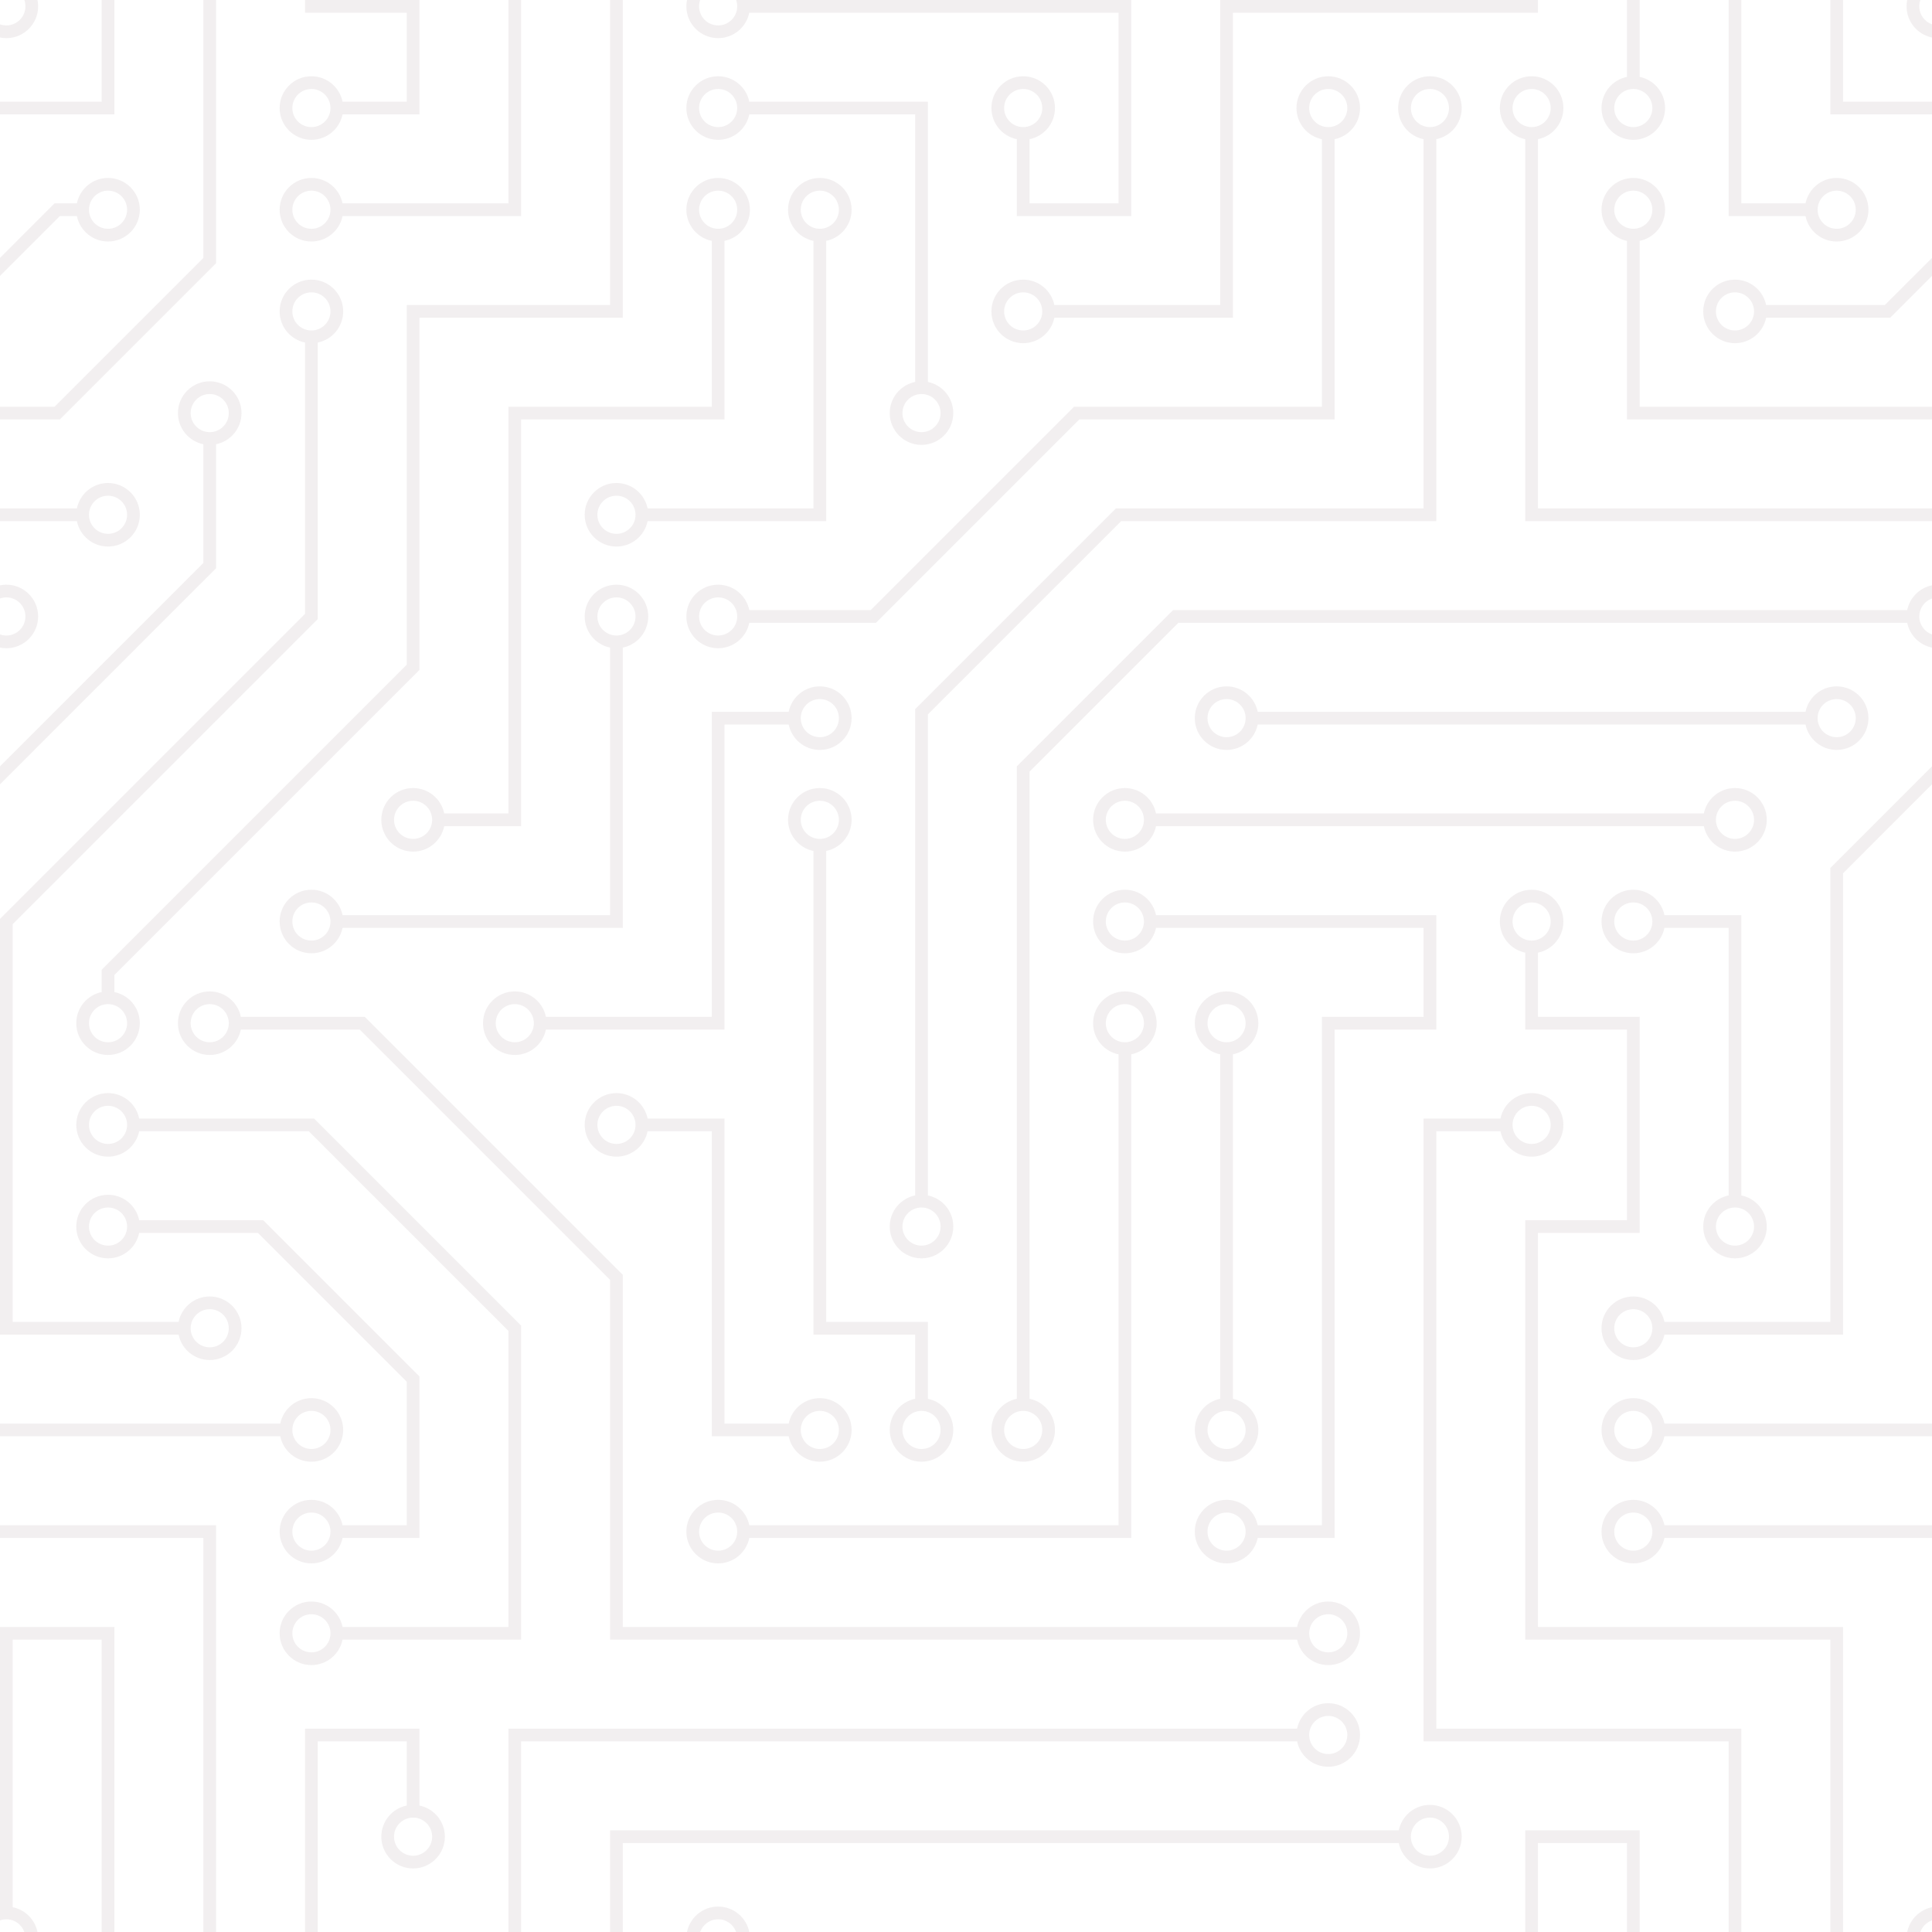
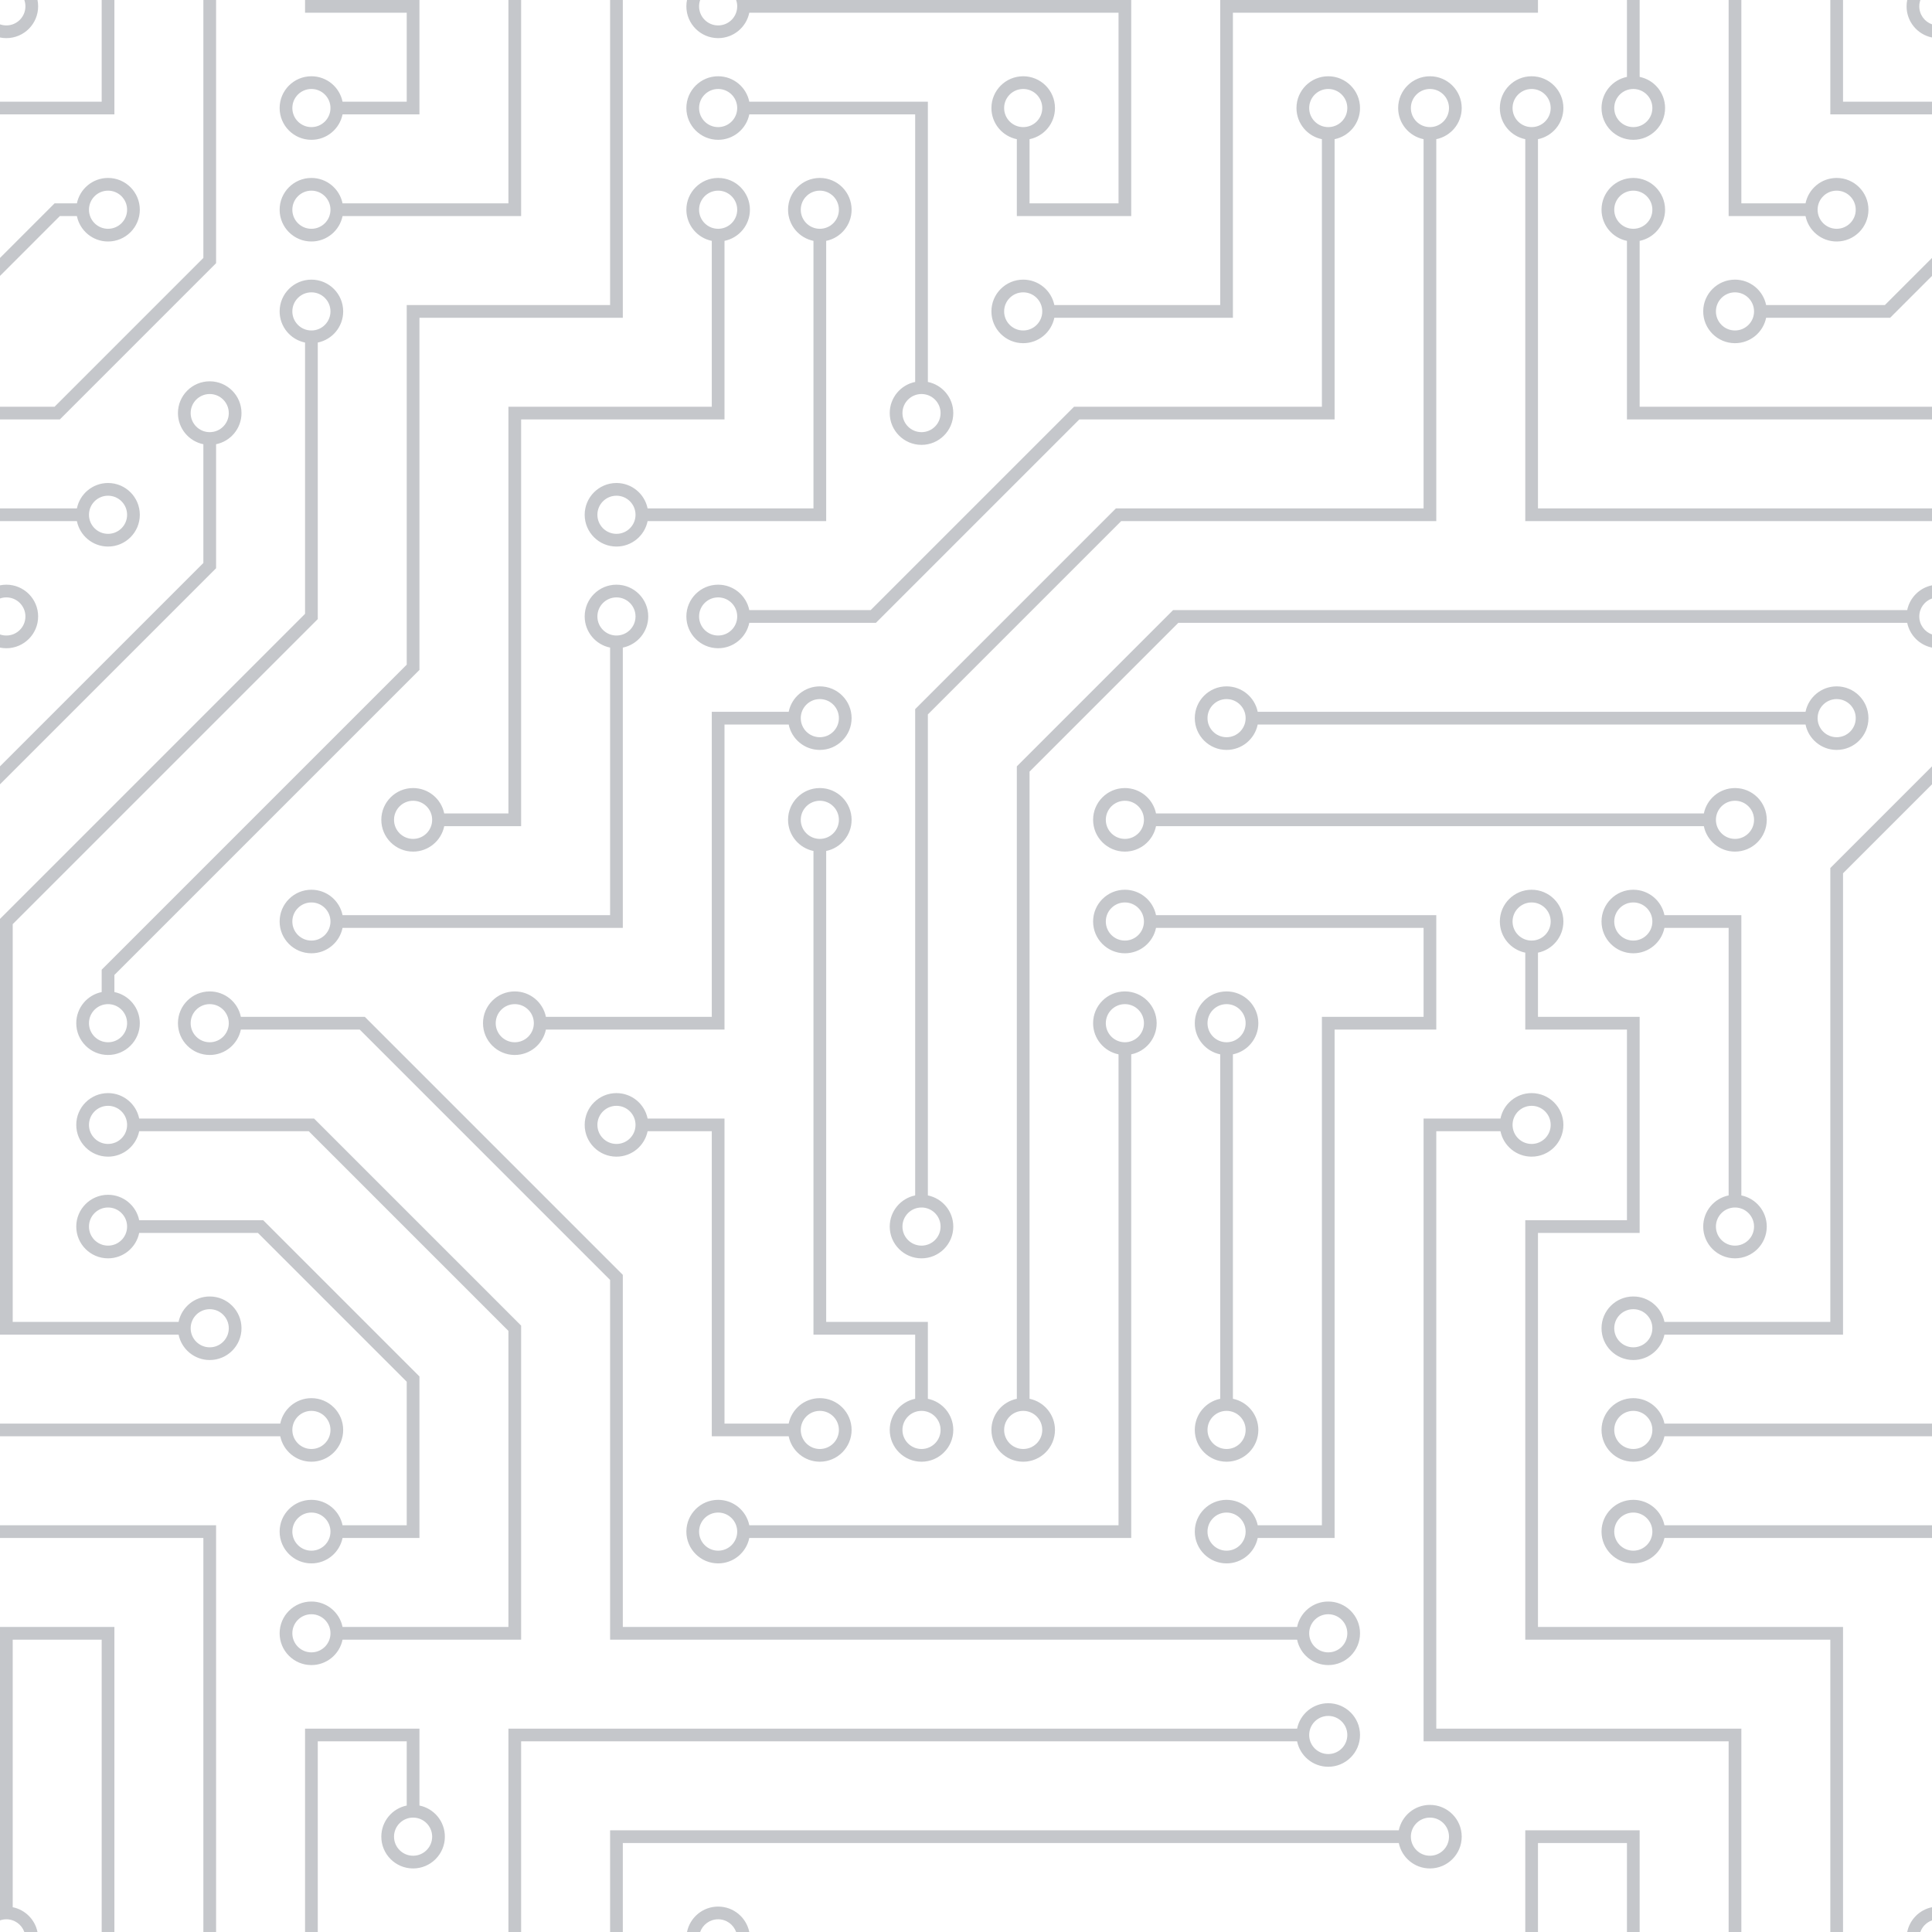
<svg xmlns="http://www.w3.org/2000/svg" width="304px" height="304px" viewBox="0 0 304 304" version="1.1">
  <defs />
  <g id="Page-1" stroke="none" stroke-width="1" fill="none" fill-rule="evenodd">
-     <g id="Artboard-3-Copy-2" fill="#98878f" fill-opacity="0.125">
+     <g id="Artboard-3-Copy-2" fill="#192231" fill-opacity="0.25">
      <path d="M44.1,224 C44.563,221.718 46.581,220 49,220 C51.761,220 54,222.239 54,225 C54,227.761 51.761,230 49,230 C46.581,230 44.563,228.282 44.1,226 L0,226 L0,224 L44.1,224 L44.1,224 Z M204.1,272 C204.563,269.718 206.581,268 209,268 C211.761,268 214,270.239 214,273 C214,275.761 211.761,278 209,278 C206.581,278 204.563,276.282 204.1,274 L82,274 L82,272 L204.1,272 L204.1,272 Z M261.9,226 C261.437,228.282 259.419,230 257,230 C254.239,230 252,227.761 252,225 C252,222.239 254.239,220 257,220 C259.419,220 261.437,221.718 261.9,224 L304,224 L304,226 L261.9,226 L261.9,226 Z M261.9,242 C261.437,244.282 259.419,246 257,246 C254.239,246 252,243.761 252,241 C252,238.239 254.239,236 257,236 C259.419,236 261.437,237.718 261.9,240 L304,240 L304,242 L261.9,242 L261.9,242 Z M268.1,128 C268.563,125.718 270.581,124 273,124 C275.761,124 278,126.239 278,129 C278,131.761 275.761,134 273,134 C270.581,134 268.563,132.282 268.1,130 L181.9,130 C181.437,132.282 179.419,134 177,134 C174.239,134 172,131.761 172,129 C172,126.239 174.239,124 177,124 C179.419,124 181.437,125.718 181.9,128 L268.1,128 L268.1,128 Z M12.1,80 C12.563,77.718 14.581,76 17,76 C19.761,76 22,78.239 22,81 C22,83.761 19.761,86 17,86 C14.581,86 12.563,84.282 12.1,82 L0,82 L0,80 L12.1,80 L12.1,80 Z M197.9,114 C197.437,116.282 195.419,118 193,118 C190.239,118 188,115.761 188,113 C188,110.239 190.239,108 193,108 C195.419,108 197.437,109.718 197.9,112 L284.1,112 C284.563,109.718 286.581,108 289,108 C291.761,108 294,110.239 294,113 C294,115.761 291.761,118 289,118 C286.581,118 284.563,116.282 284.1,114 L197.9,114 L197.9,114 Z M258,12.1 C260.282,12.563 262,14.581 262,17 C262,19.761 259.761,22 257,22 C254.239,22 252,19.761 252,17 C252,14.581 253.718,12.563 256,12.1 L256,0 L258,0 L258,12.1 L258,12.1 Z M194,220.1 C196.282,220.563 198,222.581 198,225 C198,227.761 195.761,230 193,230 C190.239,230 188,227.761 188,225 C188,222.581 189.718,220.563 192,220.1 L192,165.9 C189.718,165.437 188,163.419 188,161 C188,158.239 190.239,156 193,156 C195.761,156 198,158.239 198,161 C198,163.419 196.282,165.437 194,165.9 L194,220.1 L194,220.1 Z M242,21.9 C244.282,21.437 246,19.419 246,17 C246,14.239 243.761,12 241,12 C238.239,12 236,14.239 236,17 C236,19.419 237.718,21.437 240,21.9 L240,81 L240,82 L304,82 L304,80 L242,80 L242,80 L242,21.9 L242,21.9 Z M258,37.9 C260.282,37.437 262,35.419 262,33 C262,30.239 259.761,28 257,28 C254.239,28 252,30.239 252,33 C252,35.419 253.718,37.437 256,37.9 L256,65 L256,66 L304,66 L304,64 L258,64 L258,64 L258,37.9 L258,37.9 Z M130,133.9 C132.282,133.437 134,131.419 134,129 C134,126.239 131.761,124 129,124 C126.239,124 124,126.239 124,129 C124,131.419 125.718,133.437 128,133.9 L128,209 L128,210 L144,210 L144,210 L144,220.1 C141.718,220.563 140,222.581 140,225 C140,227.761 142.239,230 145,230 C147.761,230 150,227.761 150,225 C150,222.581 148.282,220.563 146,220.1 L146,208 L145,208 L130,208 L130,133.9 L130,133.9 Z M124.1,112 C124.563,109.718 126.581,108 129,108 C131.761,108 134,110.239 134,113 C134,115.761 131.761,118 129,118 C126.581,118 124.563,116.282 124.1,114 L114,114 L114,114 L114,162 L112.5,162 L85.9,162 C85.437,164.282 83.419,166 81,166 C78.239,166 76,163.761 76,161 C76,158.239 78.239,156 81,156 C83.419,156 85.437,157.718 85.9,160 L112,160 L112,113 L112,112 L124.1,112 L124.1,112 Z M117.9,242 C117.437,244.282 115.419,246 113,246 C110.239,246 108,243.761 108,241 C108,238.239 110.239,236 113,236 C115.419,236 117.437,237.718 117.9,240 L176,240 L176,165.9 C173.718,165.437 172,163.419 172,161 C172,158.239 174.239,156 177,156 C179.761,156 182,158.239 182,161 C182,163.419 180.282,165.437 178,165.9 L178,242 L177,242 L177,242 L117.9,242 L117.9,242 Z M101.9,178 C101.437,180.282 99.419,182 97,182 C94.239,182 92,179.761 92,177 C92,174.239 94.239,172 97,172 C99.419,172 101.437,173.718 101.9,176 L114,176 L114,177 L114,224 L114,224 L124.1,224 C124.563,221.718 126.581,220 129,220 C131.761,220 134,222.239 134,225 C134,227.761 131.761,230 129,230 C126.581,230 124.563,228.282 124.1,226 L112,226 L112,225 L112,178 L101.9,178 L101.9,178 Z M66,284.1 C68.282,284.563 70,286.581 70,289 C70,291.761 67.761,294 65,294 C62.239,294 60,291.761 60,289 C60,286.581 61.718,284.563 64,284.1 L64,274 L50,274 L50,304 L48,304 L48,272 L49,272 L49,272 L64.5,272 L66,272 L66,284.1 L66,284.1 Z M236.1,176 C236.563,173.718 238.581,172 241,172 C243.761,172 246,174.239 246,177 C246,179.761 243.761,182 241,182 C238.581,182 236.563,180.282 236.1,178 L226,178 L226,178 L226,272 L274,272 L274,273 L274,304 L272,304 L272,274 L224,274 L224,273 L224,177 L224,176 L236.1,176 L236.1,176 Z M261.9,146 C261.437,148.282 259.419,150 257,150 C254.239,150 252,147.761 252,145 C252,142.239 254.239,140 257,140 C259.419,140 261.437,141.718 261.9,144 L274,144 L274,145.5 L274,145.5 L274,188.1 C276.282,188.563 278,190.581 278,193 C278,195.761 275.761,198 273,198 C270.239,198 268,195.761 268,193 C268,190.581 269.718,188.563 272,188.1 L272,146 L261.9,146 L261.9,146 Z M197.9,242 C197.437,244.282 195.419,246 193,246 C190.239,246 188,243.761 188,241 C188,238.239 190.239,236 193,236 C195.419,236 197.437,237.718 197.9,240 L208,240 L208,240 L208,160 L209,160 L224,160 L224,146 L181.9,146 C181.437,148.282 179.419,150 177,150 C174.239,150 172,147.761 172,145 C172,142.239 174.239,140 177,140 C179.419,140 181.437,141.718 181.9,144 L226,144 L226,145 L226,162 L225,162 L210,162 L210,241 L210,242 L197.9,242 L197.9,242 Z M284.1,32 C284.563,29.718 286.581,28 289,28 C291.761,28 294,30.239 294,33 C294,35.761 291.761,38 289,38 C286.581,38 284.563,36.282 284.1,34 L272,34 L272,33 L272,0 L274,0 L274,32 L274,32 L284.1,32 L284.1,32 Z M98,101.9 C100.282,101.437 102,99.419 102,97 C102,94.239 99.761,92 97,92 C94.239,92 92,94.239 92,97 C92,99.419 93.718,101.437 96,101.9 L96,144 L53.9,144 C53.437,141.718 51.419,140 49,140 C46.239,140 44,142.239 44,145 C44,147.761 46.239,150 49,150 C51.419,150 53.437,148.282 53.9,146 L96.5,146 L96.5,146 L98,146 L98,101.9 L98,101.9 Z M53.9,34 C53.437,36.282 51.419,38 49,38 C46.239,38 44,35.761 44,33 C44,30.239 46.239,28 49,28 C51.419,28 53.437,29.718 53.9,32 L80,32 L80,0 L82,0 L82,34 L81,34 L81,34 L53.9,34 L53.9,34 Z M114,37.9 C116.282,37.437 118,35.419 118,33 C118,30.239 115.761,28 113,28 C110.239,28 108,30.239 108,33 C108,35.419 109.718,37.437 112,37.9 L112,64 L80,64 L80,65 L80,128 L69.9,128 C69.437,125.718 67.419,124 65,124 C62.239,124 60,126.239 60,129 C60,131.761 62.239,134 65,134 C67.419,134 69.437,132.282 69.9,130 L82,130 L82,128.5 L82,66 L82,66 L113,66 L114,66 L114,37.9 L114,37.9 Z M101.9,82 C101.437,84.282 99.419,86 97,86 C94.239,86 92,83.761 92,81 C92,78.239 94.239,76 97,76 C99.419,76 101.437,77.718 101.9,80 L128,80 L128,37.9 C125.718,37.437 124,35.419 124,33 C124,30.239 126.239,28 129,28 C131.761,28 134,30.239 134,33 C134,35.419 132.282,37.437 130,37.9 L130,82 L128.5,82 L128.5,82 L101.9,82 L101.9,82 Z M117.9,18 C117.437,20.282 115.419,22 113,22 C110.239,22 108,19.761 108,17 C108,14.239 110.239,12 113,12 C115.419,12 117.437,13.718 117.9,16 L146,16 L146,17 L146,17 L146,60.1 C148.282,60.563 150,62.581 150,65 C150,67.761 147.761,70 145,70 C142.239,70 140,67.761 140,65 C140,62.581 141.718,60.563 144,60.1 L144,18 L117.9,18 L117.9,18 Z M220.1,288 C220.563,285.718 222.581,284 225,284 C227.761,284 230,286.239 230,289 C230,291.761 227.761,294 225,294 C222.581,294 220.563,292.282 220.1,290 L98,290 L98,304 L96,304 L96,288 L97,288 L220.1,288 L220.1,288 Z M242,149.9 C244.282,149.437 246,147.419 246,145 C246,142.239 243.761,140 241,140 C238.239,140 236,142.239 236,145 C236,147.419 237.718,149.437 240,149.9 L240,162 L241.5,162 L256,162 L256,192 L241.5,192 L240,192 L240,257 L240,258 L288,258 L288,304 L290,304 L290,257 L290,256 L242,256 L242,256 L242,194 L257,194 L258,194 L258,160 L257,160 L242,160 L242,149.9 L242,149.9 Z M53.9,18 C53.437,20.282 51.419,22 49,22 C46.239,22 44,19.761 44,17 C44,14.239 46.239,12 49,12 C51.419,12 53.437,13.718 53.9,16 L64,16 L64,2 L48,2 L48,0 L64.5,0 L64.5,1.11022302e-16 L66,1.11022302e-16 L66,18 L65,18 L53.9,18 L53.9,18 Z M165.9,50 C165.437,52.282 163.419,54 161,54 C158.239,54 156,51.761 156,49 C156,46.239 158.239,44 161,44 C163.419,44 165.437,45.718 165.9,48 L192,48 L192,1 L192,0 L242,0 L242,2 L194,2 L194,2 L194,50 L193,50 L165.9,50 L165.9,50 Z M117.9,2 C117.437,4.282 115.419,6 113,6 C110.239,6 108,3.761 108,1 C108,0.658 108.034,0.323 108.1,-1.28508315e-14 L110.171,-1.1185497e-14 C110.06,0.313 110,0.649 110,1 C110,2.657 111.343,4 113,4 C114.657,4 116,2.657 116,1 C116,0.649 115.94,0.313 115.829,-1.22213351e-12 L117.45,-1.1185497e-14 L176.5,-1.1185497e-14 L176.5,-1.10744747e-14 L178,-1.10744747e-14 L178,34 L177,34 L160,34 L160,33 L160,21.9 C157.718,21.437 156,19.419 156,17 C156,14.239 158.239,12 161,12 C163.761,12 166,14.239 166,17 C166,19.419 164.282,21.437 162,21.9 L162,32 L176,32 L176,2 L117.9,2 L117.9,2 Z M117.9,98 C117.437,100.282 115.419,102 113,102 C110.239,102 108,99.761 108,97 C108,94.239 110.239,92 113,92 C115.419,92 117.437,93.718 117.9,96 L137,96 L169,64 L170.414,64 L170.414,64 L208,64 L208,21.9 C205.718,21.437 204,19.419 204,17 C204,14.239 206.239,12 209,12 C211.761,12 214,14.239 214,17 C214,19.419 212.282,21.437 210,21.9 L210,66 L209,66 L169.828,66 L137.828,98 L136,98 L117.9,98 L117.9,98 Z M146,188.1 C148.282,188.563 150,190.581 150,193 C150,195.761 147.761,198 145,198 C142.239,198 140,195.761 140,193 C140,190.581 141.718,188.563 144,188.1 L144,113.207 L144,111.586 L175.586,80 L177.207,80 L177.207,80 L224,80 L224,21.9 C221.718,21.437 220,19.419 220,17 C220,14.239 222.239,12 225,12 C227.761,12 230,14.239 230,17 C230,19.419 228.282,21.437 226,21.9 L226,82 L225,82 L176.414,82 L146,112.414 L146,188.1 L146,188.1 Z M162,220.1 C164.282,220.563 166,222.581 166,225 C166,227.761 163.761,230 161,230 C158.239,230 156,227.761 156,225 C156,222.581 157.718,220.563 160,220.1 L160,122.207 L160,120.586 L184.586,96 L186.207,96 L300.1,96 C300.498,94.041 302.041,92.498 304,92.1 L304,94.171 C302.835,94.583 302,95.694 302,97 C302,98.306 302.835,99.417 304,99.829 L304,101.9 C302.041,101.502 300.498,99.959 300.1,98 L185.414,98 L185.414,98 L162,121.414 L162,220.1 L162,220.1 Z M18,156.1 C20.282,156.563 22,158.581 22,161 C22,163.761 19.761,166 17,166 C14.239,166 12,163.761 12,161 C12,158.581 13.718,156.563 16,156.1 L16,154.207 L16,152.586 L64,104.586 L64,104.586 L64,48 L65,48 L96,48 L96,0 L98,0 L98,48.5 L98,50 L66,50 L66,103.793 L66,105.414 L18,153.414 L18,156.1 L18,156.1 Z M50,53.9 C52.282,53.437 54,51.419 54,49 C54,46.239 51.761,44 49,44 C46.239,44 44,46.239 44,49 C44,51.419 45.718,53.437 48,53.9 L48,96.586 L1.04360964e-14,144.586 L0,144.586 L0,146.207 L0,209 L0,210 L28.1,210 C28.563,212.282 30.581,214 33,214 C35.761,214 38,211.761 38,209 C38,206.239 35.761,204 33,204 C30.581,204 28.563,205.718 28.1,208 L2,208 L2,145.414 L2,145.414 L50,97.414 L50,95.793 L50,53.9 L50,53.9 Z M34,69.9 C36.282,69.437 38,67.419 38,65 C38,62.239 35.761,60 33,60 C30.239,60 28,62.239 28,65 C28,67.419 29.718,69.437 32,69.9 L32,88.586 L0,120.586 L2.22044605e-15,120.586 L3.56659147e-15,123.414 L34,89.414 L34,87.793 L34,87.793 L34,69.9 L34,69.9 Z M12.1,32 C12.563,29.718 14.581,28 17,28 C19.761,28 22,30.239 22,33 C22,35.761 19.761,38 17,38 C14.581,38 12.563,36.282 12.1,34 L9.414,34 L8.8817842e-16,43.414 L0,40.586 L4.4408921e-16,40.586 L8.586,32 L10.207,32 L10.207,32 L12.1,32 L12.1,32 Z M277.9,50 C277.437,52.282 275.419,54 273,54 C270.239,54 268,51.761 268,49 C268,46.239 270.239,44 273,44 C275.419,44 277.437,45.718 277.9,48 L296.586,48 L296.586,48 L304,40.586 L304,43.414 L297.414,50 L295.793,50 L277.9,50 L277.9,50 Z M261.9,210 C261.437,212.282 259.419,214 257,214 C254.239,214 252,211.761 252,209 C252,206.239 254.239,204 257,204 C259.419,204 261.437,205.718 261.9,208 L288,208 L288,138.207 L288,136.586 L304,120.586 L304,123.414 L290,137.414 L290,137.414 L290,210 L289,210 L261.9,210 L261.9,210 Z M53.9,242 C53.437,244.282 51.419,246 49,246 C46.239,246 44,243.761 44,241 C44,238.239 46.239,236 49,236 C51.419,236 53.437,237.718 53.9,240 L64,240 L64,217.414 L40.586,194 L21.9,194 C21.437,196.282 19.419,198 17,198 C14.239,198 12,195.761 12,193 C12,190.239 14.239,188 17,188 C19.419,188 21.437,189.718 21.9,192 L39.793,192 L41.414,192 L66,216.586 L66,216.586 L66,218.207 L66,218.207 L66,242 L65,242 L53.9,242 L53.9,242 Z M204.1,256 C204.563,253.718 206.581,252 209,252 C211.761,252 214,254.239 214,257 C214,259.761 211.761,262 209,262 C206.581,262 204.563,260.282 204.1,258 L96,258 L96,256.5 L96,201.402 L56.598,162 L37.9,162 C37.437,164.282 35.419,166 33,166 C30.239,166 28,163.761 28,161 C28,158.239 30.239,156 33,156 C35.419,156 37.437,157.718 37.9,160 L55.799,160 L57.402,160 L98,200.598 L98,200.598 L98,201.799 L98,201.799 L98,256 L204.1,256 L204.1,256 Z M53.9,258 C53.437,260.282 51.419,262 49,262 C46.239,262 44,259.761 44,257 C44,254.239 46.239,252 49,252 C51.419,252 53.437,253.718 53.9,256 L80,256 L80,209.414 L48.586,178 L21.9,178 C21.437,180.282 19.419,182 17,182 C14.239,182 12,179.761 12,177 C12,174.239 14.239,172 17,172 C19.419,172 21.437,173.718 21.9,176 L47.793,176 L49.414,176 L82,208.586 L82,208.586 L82,210.207 L82,210.207 L82,258 L81,258 L53.9,258 L53.9,258 Z M97,100 C98.657,100 100,98.657 100,97 C100,95.343 98.657,94 97,94 C95.343,94 94,95.343 94,97 C94,98.657 95.343,100 97,100 L97,100 Z M97,84 C98.657,84 100,82.657 100,81 C100,79.343 98.657,78 97,78 C95.343,78 94,79.343 94,81 C94,82.657 95.343,84 97,84 L97,84 Z M113,100 C114.657,100 116,98.657 116,97 C116,95.343 114.657,94 113,94 C111.343,94 110,95.343 110,97 C110,98.657 111.343,100 113,100 L113,100 Z M129,116 C130.657,116 132,114.657 132,113 C132,111.343 130.657,110 129,110 C127.343,110 126,111.343 126,113 C126,114.657 127.343,116 129,116 L129,116 Z M129,132 C130.657,132 132,130.657 132,129 C132,127.343 130.657,126 129,126 C127.343,126 126,127.343 126,129 C126,130.657 127.343,132 129,132 L129,132 Z M81,164 C82.657,164 84,162.657 84,161 C84,159.343 82.657,158 81,158 C79.343,158 78,159.343 78,161 C78,162.657 79.343,164 81,164 L81,164 Z M97,180 C98.657,180 100,178.657 100,177 C100,175.343 98.657,174 97,174 C95.343,174 94,175.343 94,177 C94,178.657 95.343,180 97,180 L97,180 Z M129,228 C130.657,228 132,226.657 132,225 C132,223.343 130.657,222 129,222 C127.343,222 126,223.343 126,225 C126,226.657 127.343,228 129,228 L129,228 Z M113,244 C114.657,244 116,242.657 116,241 C116,239.343 114.657,238 113,238 C111.343,238 110,239.343 110,241 C110,242.657 111.343,244 113,244 L113,244 Z M145,228 C146.657,228 148,226.657 148,225 C148,223.343 146.657,222 145,222 C143.343,222 142,223.343 142,225 C142,226.657 143.343,228 145,228 L145,228 Z M145,196 C146.657,196 148,194.657 148,193 C148,191.343 146.657,190 145,190 C143.343,190 142,191.343 142,193 C142,194.657 143.343,196 145,196 L145,196 Z M161,228 C162.657,228 164,226.657 164,225 C164,223.343 162.657,222 161,222 C159.343,222 158,223.343 158,225 C158,226.657 159.343,228 161,228 L161,228 Z M193,244 C194.657,244 196,242.657 196,241 C196,239.343 194.657,238 193,238 C191.343,238 190,239.343 190,241 C190,242.657 191.343,244 193,244 L193,244 Z M193,228 C194.657,228 196,226.657 196,225 C196,223.343 194.657,222 193,222 C191.343,222 190,223.343 190,225 C190,226.657 191.343,228 193,228 L193,228 Z M177,164 C178.657,164 180,162.657 180,161 C180,159.343 178.657,158 177,158 C175.343,158 174,159.343 174,161 C174,162.657 175.343,164 177,164 L177,164 Z M193,164 C194.657,164 196,162.657 196,161 C196,159.343 194.657,158 193,158 C191.343,158 190,159.343 190,161 C190,162.657 191.343,164 193,164 L193,164 Z M209,260 C210.657,260 212,258.657 212,257 C212,255.343 210.657,254 209,254 C207.343,254 206,255.343 206,257 C206,258.657 207.343,260 209,260 L209,260 Z M209,276 C210.657,276 212,274.657 212,273 C212,271.343 210.657,270 209,270 C207.343,270 206,271.343 206,273 C206,274.657 207.343,276 209,276 L209,276 Z M225,292 C226.657,292 228,290.657 228,289 C228,287.343 226.657,286 225,286 C223.343,286 222,287.343 222,289 C222,290.657 223.343,292 225,292 L225,292 Z M241,148 C242.657,148 244,146.657 244,145 C244,143.343 242.657,142 241,142 C239.343,142 238,143.343 238,145 C238,146.657 239.343,148 241,148 L241,148 Z M241,180 C242.657,180 244,178.657 244,177 C244,175.343 242.657,174 241,174 C239.343,174 238,175.343 238,177 C238,178.657 239.343,180 241,180 L241,180 Z M257,148 C258.657,148 260,146.657 260,145 C260,143.343 258.657,142 257,142 C255.343,142 254,143.343 254,145 C254,146.657 255.343,148 257,148 L257,148 Z M273,132 C274.657,132 276,130.657 276,129 C276,127.343 274.657,126 273,126 C271.343,126 270,127.343 270,129 C270,130.657 271.343,132 273,132 L273,132 Z M177,132 C178.657,132 180,130.657 180,129 C180,127.343 178.657,126 177,126 C175.343,126 174,127.343 174,129 C174,130.657 175.343,132 177,132 L177,132 Z M177,148 C178.657,148 180,146.657 180,145 C180,143.343 178.657,142 177,142 C175.343,142 174,143.343 174,145 C174,146.657 175.343,148 177,148 L177,148 Z M193,116 C194.657,116 196,114.657 196,113 C196,111.343 194.657,110 193,110 C191.343,110 190,111.343 190,113 C190,114.657 191.343,116 193,116 L193,116 Z M289,116 C290.657,116 292,114.657 292,113 C292,111.343 290.657,110 289,110 C287.343,110 286,111.343 286,113 C286,114.657 287.343,116 289,116 L289,116 Z M273,52 C274.657,52 276,50.657 276,49 C276,47.343 274.657,46 273,46 C271.343,46 270,47.343 270,49 C270,50.657 271.343,52 273,52 L273,52 Z M289,36 C290.657,36 292,34.657 292,33 C292,31.343 290.657,30 289,30 C287.343,30 286,31.343 286,33 C286,34.657 287.343,36 289,36 L289,36 Z M257,36 C258.657,36 260,34.657 260,33 C260,31.343 258.657,30 257,30 C255.343,30 254,31.343 254,33 C254,34.657 255.343,36 257,36 L257,36 Z M257,20 C258.657,20 260,18.657 260,17 C260,15.343 258.657,14 257,14 C255.343,14 254,15.343 254,17 C254,18.657 255.343,20 257,20 L257,20 Z M241,20 C242.657,20 244,18.657 244,17 C244,15.343 242.657,14 241,14 C239.343,14 238,15.343 238,17 C238,18.657 239.343,20 241,20 L241,20 Z M225,20 C226.657,20 228,18.657 228,17 C228,15.343 226.657,14 225,14 C223.343,14 222,15.343 222,17 C222,18.657 223.343,20 225,20 L225,20 Z M209,20 C210.657,20 212,18.657 212,17 C212,15.343 210.657,14 209,14 C207.343,14 206,15.343 206,17 C206,18.657 207.343,20 209,20 L209,20 Z M49,36 C50.657,36 52,34.657 52,33 C52,31.343 50.657,30 49,30 C47.343,30 46,31.343 46,33 C46,34.657 47.343,36 49,36 L49,36 Z M17,36 C18.657,36 20,34.657 20,33 C20,31.343 18.657,30 17,30 C15.343,30 14,31.343 14,33 C14,34.657 15.343,36 17,36 L17,36 Z M49,52 C50.657,52 52,50.657 52,49 C52,47.343 50.657,46 49,46 C47.343,46 46,47.343 46,49 C46,50.657 47.343,52 49,52 L49,52 Z M33,68 C34.657,68 36,66.657 36,65 C36,63.343 34.657,62 33,62 C31.343,62 30,63.343 30,65 C30,66.657 31.343,68 33,68 L33,68 Z M49,20 C50.657,20 52,18.657 52,17 C52,15.343 50.657,14 49,14 C47.343,14 46,15.343 46,17 C46,18.657 47.343,20 49,20 L49,20 Z M49,260 C50.657,260 52,258.657 52,257 C52,255.343 50.657,254 49,254 C47.343,254 46,255.343 46,257 C46,258.657 47.343,260 49,260 L49,260 Z M65,292 C66.657,292 68,290.657 68,289 C68,287.343 66.657,286 65,286 C63.343,286 62,287.343 62,289 C62,290.657 63.343,292 65,292 L65,292 Z M49,228 C50.657,228 52,226.657 52,225 C52,223.343 50.657,222 49,222 C47.343,222 46,223.343 46,225 C46,226.657 47.343,228 49,228 L49,228 Z M49,244 C50.657,244 52,242.657 52,241 C52,239.343 50.657,238 49,238 C47.343,238 46,239.343 46,241 C46,242.657 47.343,244 49,244 L49,244 Z M33,212 C34.657,212 36,210.657 36,209 C36,207.343 34.657,206 33,206 C31.343,206 30,207.343 30,209 C30,210.657 31.343,212 33,212 L33,212 Z M113,36 C114.657,36 116,34.657 116,33 C116,31.343 114.657,30 113,30 C111.343,30 110,31.343 110,33 C110,34.657 111.343,36 113,36 L113,36 Z M129,36 C130.657,36 132,34.657 132,33 C132,31.343 130.657,30 129,30 C127.343,30 126,31.343 126,33 C126,34.657 127.343,36 129,36 L129,36 Z M113,20 C114.657,20 116,18.657 116,17 C116,15.343 114.657,14 113,14 C111.343,14 110,15.343 110,17 C110,18.657 111.343,20 113,20 L113,20 Z M145,68 C146.657,68 148,66.657 148,65 C148,63.343 146.657,62 145,62 C143.343,62 142,63.343 142,65 C142,66.657 143.343,68 145,68 L145,68 Z M161,52 C162.657,52 164,50.657 164,49 C164,47.343 162.657,46 161,46 C159.343,46 158,47.343 158,49 C158,50.657 159.343,52 161,52 L161,52 Z M161,20 C162.657,20 164,18.657 164,17 C164,15.343 162.657,14 161,14 C159.343,14 158,15.343 158,17 C158,18.657 159.343,20 161,20 L161,20 Z M273,196 C274.657,196 276,194.657 276,193 C276,191.343 274.657,190 273,190 C271.343,190 270,191.343 270,193 C270,194.657 271.343,196 273,196 L273,196 Z M257,212 C258.657,212 260,210.657 260,209 C260,207.343 258.657,206 257,206 C255.343,206 254,207.343 254,209 C254,210.657 255.343,212 257,212 L257,212 Z M257,228 C258.657,228 260,226.657 260,225 C260,223.343 258.657,222 257,222 C255.343,222 254,223.343 254,225 C254,226.657 255.343,228 257,228 L257,228 Z M257,244 C258.657,244 260,242.657 260,241 C260,239.343 258.657,238 257,238 C255.343,238 254,239.343 254,241 C254,242.657 255.343,244 257,244 L257,244 Z M17,180 C18.657,180 20,178.657 20,177 C20,175.343 18.657,174 17,174 C15.343,174 14,175.343 14,177 C14,178.657 15.343,180 17,180 L17,180 Z M17,196 C18.657,196 20,194.657 20,193 C20,191.343 18.657,190 17,190 C15.343,190 14,191.343 14,193 C14,194.657 15.343,196 17,196 L17,196 Z M17,164 C18.657,164 20,162.657 20,161 C20,159.343 18.657,158 17,158 C15.343,158 14,159.343 14,161 C14,162.657 15.343,164 17,164 L17,164 Z M33,164 C34.657,164 36,162.657 36,161 C36,159.343 34.657,158 33,158 C31.343,158 30,159.343 30,161 C30,162.657 31.343,164 33,164 L33,164 Z M17,84 C18.657,84 20,82.657 20,81 C20,79.343 18.657,78 17,78 C15.343,78 14,79.343 14,81 C14,82.657 15.343,84 17,84 L17,84 Z M49,148 C50.657,148 52,146.657 52,145 C52,143.343 50.657,142 49,142 C47.343,142 46,143.343 46,145 C46,146.657 47.343,148 49,148 L49,148 Z M65,132 C66.657,132 68,130.657 68,129 C68,127.343 66.657,126 65,126 C63.343,126 62,127.343 62,129 C62,130.657 63.343,132 65,132 L65,132 Z M34,39.793 L34,0 L32,0 L32,40.586 L8.586,64 L0,64 L0,66 L7.793,66 L9.414,66 L34,41.414 L34,39.793 L34,39.793 L34,39.793 Z M2,300.1 L2,258 L16,258 L16,304 L18,304 L18,257 L18,256 L1,256 L0,256 L0,300.55 L1.60982339e-15,302.171 C0.313,302.06 0.649,302 1,302 C2.306,302 3.417,302.835 3.829,304 L5.9,304 C5.502,302.041 3.959,300.498 2,300.1 L2,300.1 L2,300.1 Z M34,241 L34,304 L32,304 L32,242 L0,242 L0,240 L34,240 L34,241 L34,241 L34,241 Z M17,18 L18,18 L18,0 L16,0 L16,16 L0,16 L0,18 L17,18 L17,18 L17,18 Z M290,16 L290,0 L288,0 L288,17 L288,18 L304,18 L304,16 L290,16 L290,16 Z M258,289 L258,304 L256,304 L256,290 L242,290 L242,304 L240,304 L240,288 L241,288 L258,288 L258,289 L258,289 Z M-7.74935671e-14,92.1 C0.323,92.034 0.658,92 1,92 C3.761,92 6,94.239 6,97 C6,99.761 3.761,102 1,102 C0.658,102 0.323,101.966 -3.94129174e-14,101.9 L-3.94129174e-14,99.829 C0.313,99.94 0.649,100 1,100 C2.657,100 4,98.657 4,97 C4,95.343 2.657,94 1,94 C0.649,94 0.313,94.06 -1.25055521e-12,94.171 L-3.94129174e-14,92.1 L-7.74935671e-14,92.1 L-7.74935671e-14,92.1 Z M80,272 L82,272 L82,304 L80,304 L80,272 L80,272 Z M117.9,304 C117.437,301.718 115.419,300 113,300 C110.581,300 108.563,301.718 108.1,304 L110.171,304 C110.583,302.835 111.694,302 113,302 C114.306,302 115.417,302.835 115.829,304 L117.9,304 L117.9,304 L117.9,304 Z M5.9,-4.15223411e-14 C5.966,0.323 6,0.658 6,1 C6,3.761 3.761,6 1,6 C0.658,6 0.323,5.966 0,5.9 L1.72084569e-15,3.829 C0.313,3.94 0.649,4 1,4 C2.657,4 4,2.657 4,1 C4,0.649 3.94,0.313 3.829,-1.25055521e-12 L5.9,-3.9634962e-14 L5.9,-4.15223411e-14 L5.9,-4.15223411e-14 Z M300.1,0 C300.034,0.323 300,0.658 300,1 C300,3.419 301.718,5.437 304,5.9 L304,3.829 C302.835,3.417 302,2.306 302,1 C302,0.649 302.06,0.313 302.171,1.52655666e-15 L300.1,1.72084569e-15 L300.1,0 L300.1,0 Z M304,300.1 C302.041,300.498 300.498,302.041 300.1,304 L302.171,304 C302.472,303.148 303.148,302.472 304,302.171 L304,300.1 L304,300.1 Z" id="Combined-Shape" />
    </g>
  </g>
</svg>
